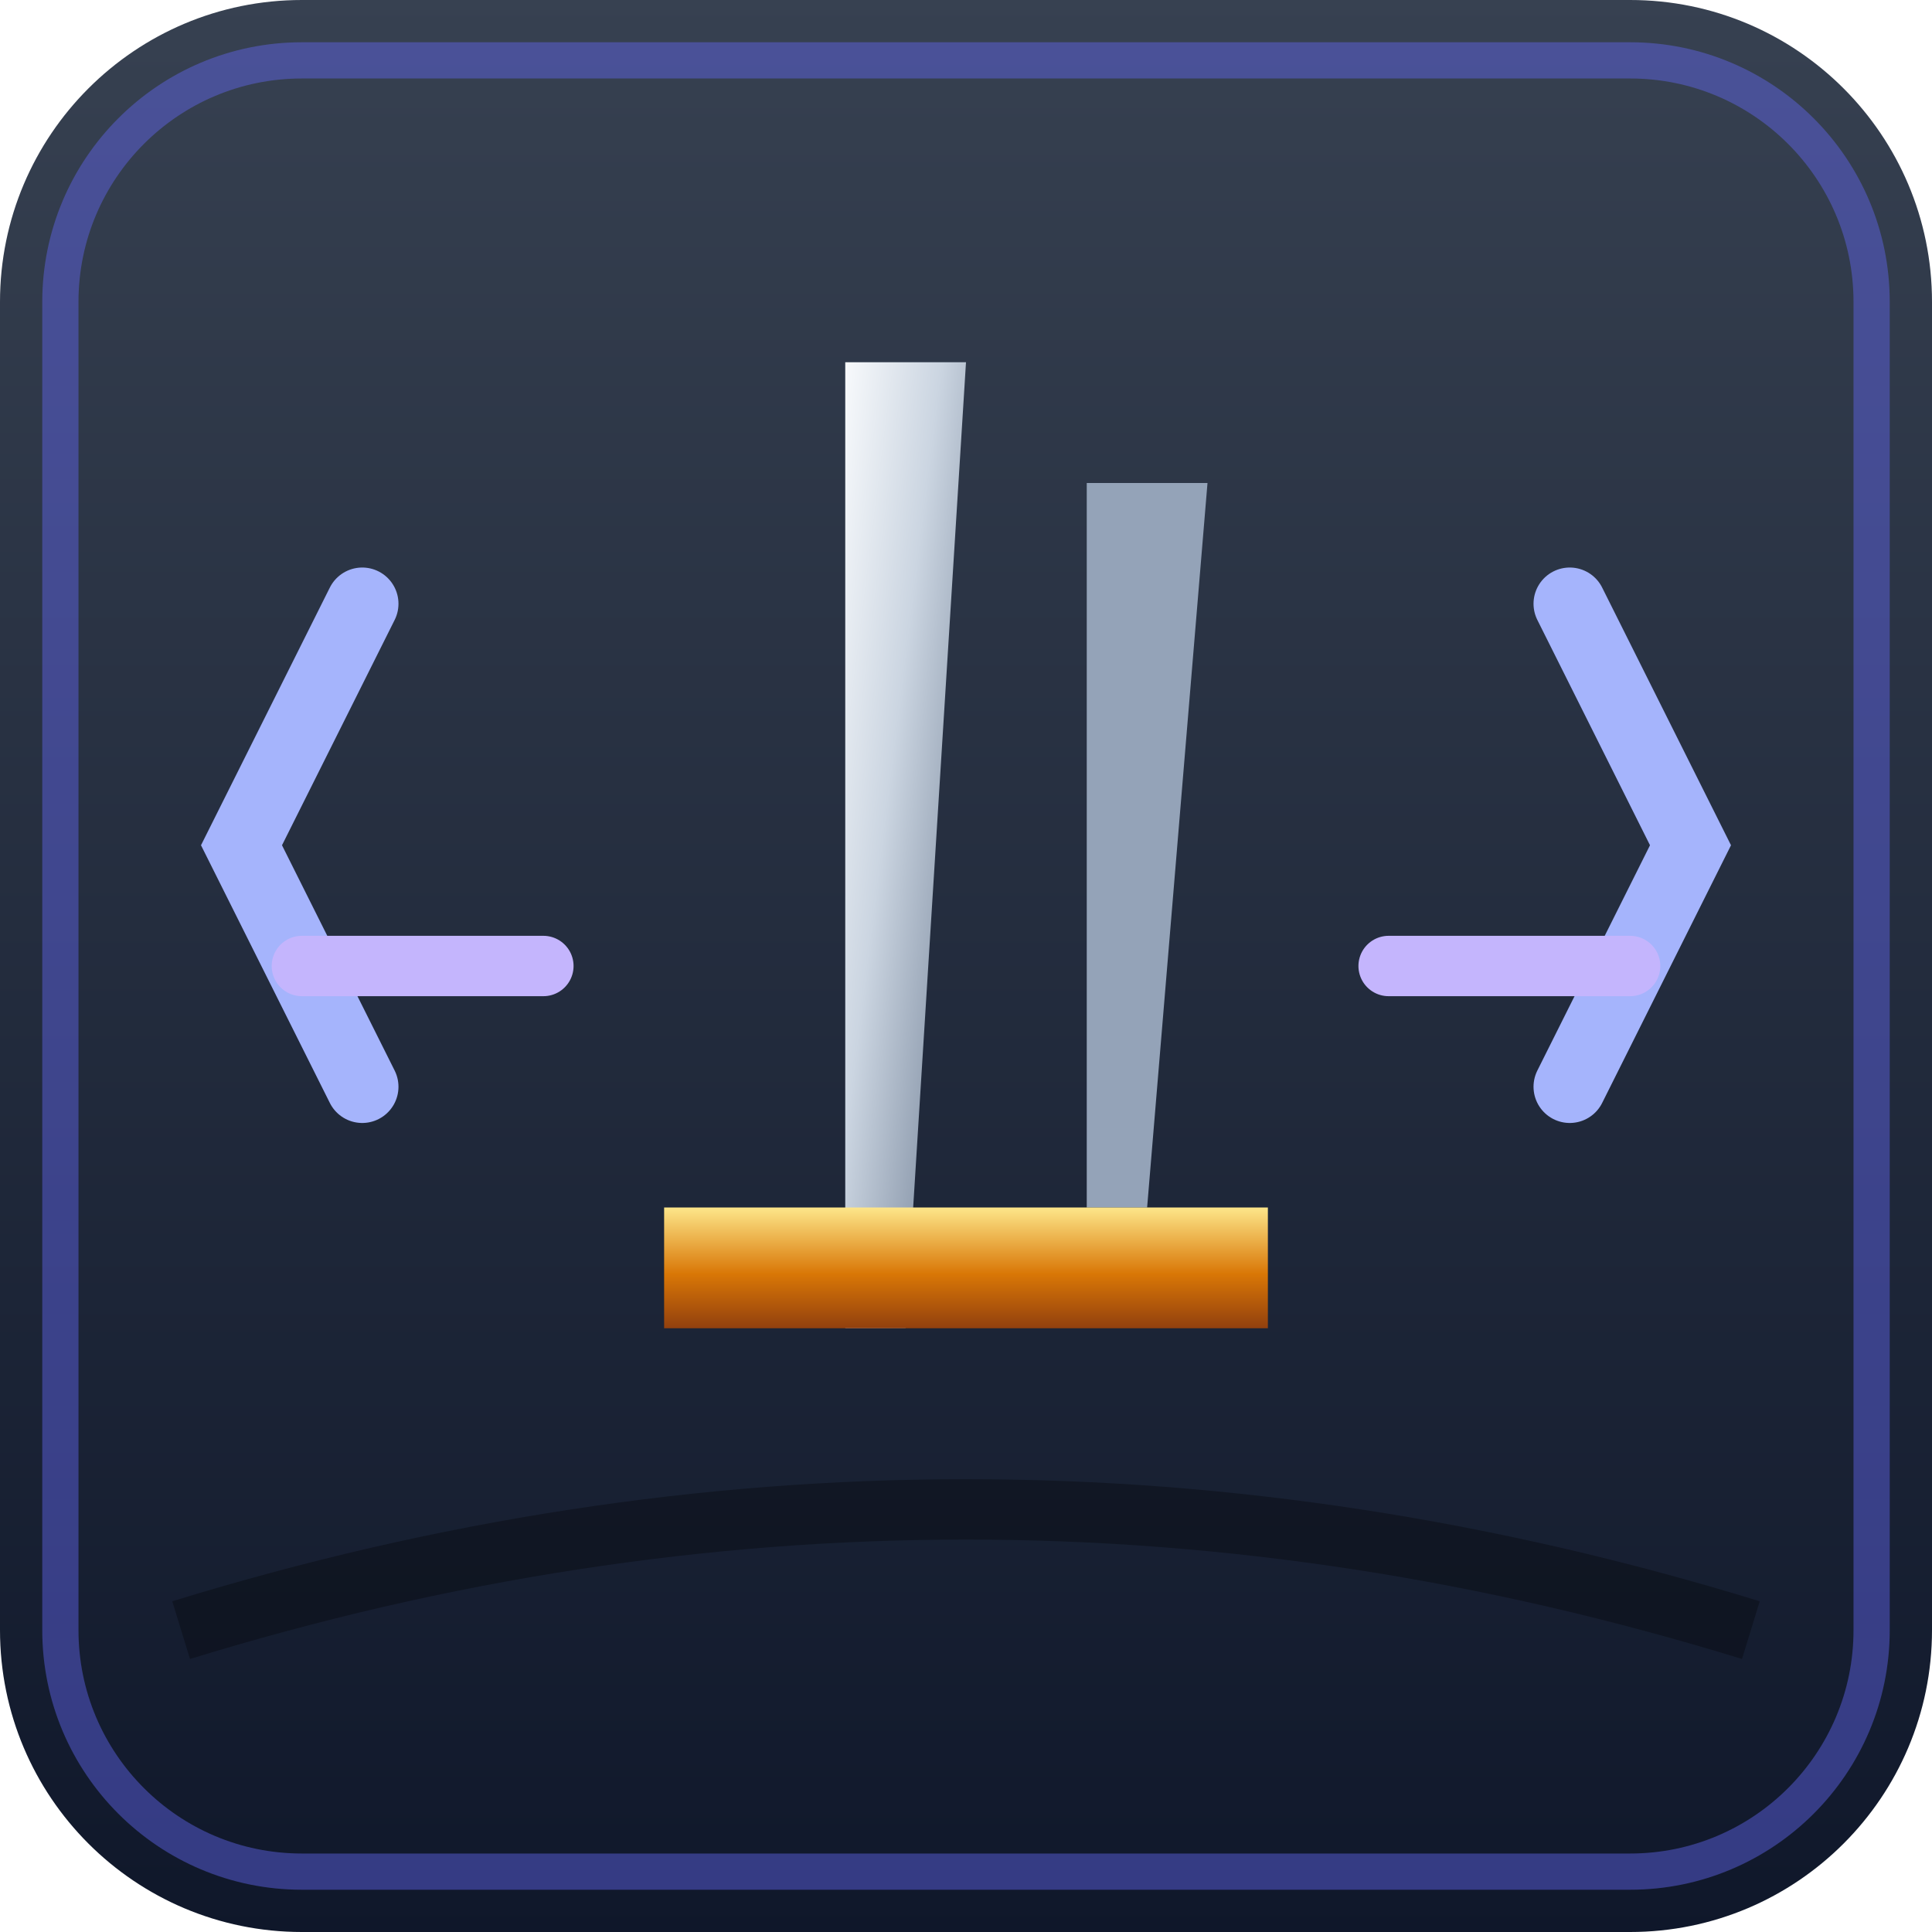
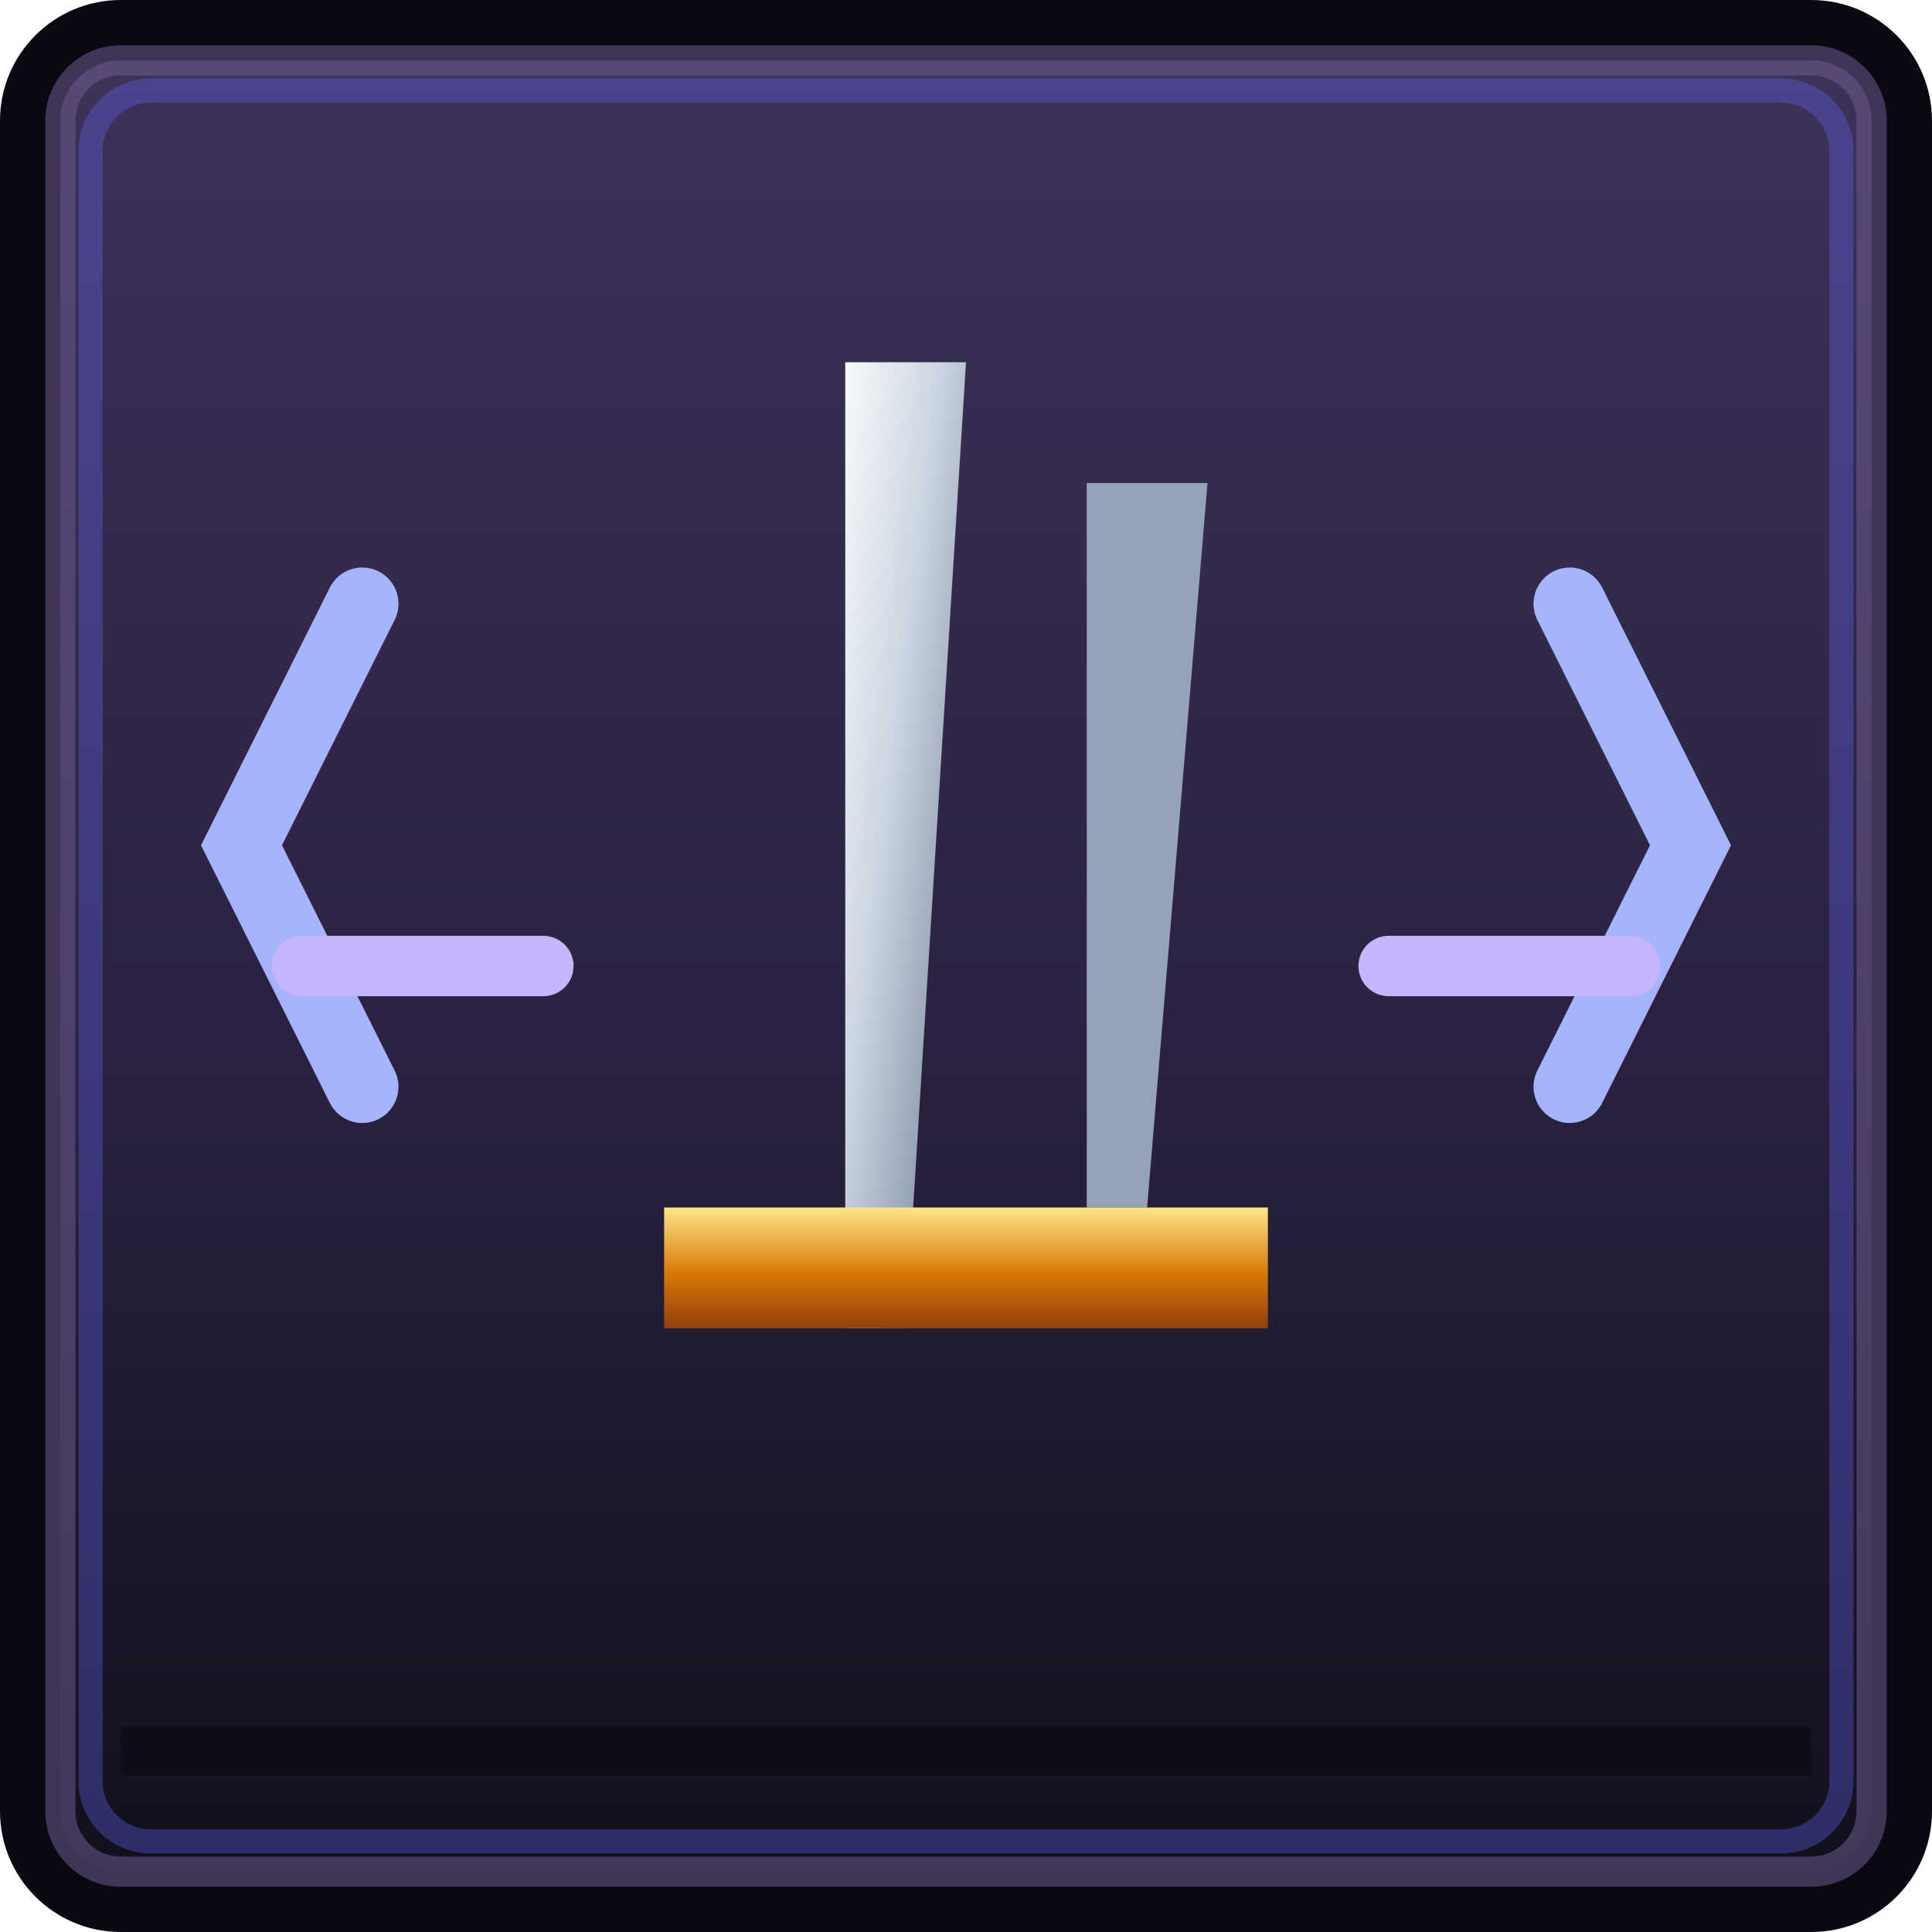
<svg xmlns="http://www.w3.org/2000/svg" viewBox="0 0 32 32" fill="none">
  <defs>
    <linearGradient id="twohandquicken-bg" x1="0" y1="0" x2="0" y2="1">
-       <stop offset="0%" stop-color="#374151" />
-       <stop offset="100%" stop-color="#0f172a" />
+       <stop offset="0%" stop-color="#3d3258" />
+       <stop offset="55%" stop-color="#2a2240" />
+       <stop offset="100%" stop-color="#12101c" />
    </linearGradient>
    <linearGradient id="twohandquicken-steel" x1="0" y1="0" x2="1" y2="1">
      <stop offset="0%" stop-color="#f8fafc" />
      <stop offset="40%" stop-color="#cbd5e1" />
      <stop offset="100%" stop-color="#64748b" />
    </linearGradient>
    <linearGradient id="twohandquicken-gold" x1="0" y1="0" x2="0" y2="1">
      <stop offset="0%" stop-color="#fde68a" />
      <stop offset="55%" stop-color="#d97706" />
      <stop offset="100%" stop-color="#92400e" />
    </linearGradient>
    <linearGradient id="twohandquicken-fire" x1="0" y1="1" x2="0" y2="0">
      <stop offset="0%" stop-color="#dc2626" />
      <stop offset="50%" stop-color="#f97316" />
      <stop offset="100%" stop-color="#fde047" />
    </linearGradient>
    <linearGradient id="twohandquicken-holy" x1="0" y1="0" x2="0" y2="1">
      <stop offset="0%" stop-color="#fff" />
      <stop offset="45%" stop-color="#fef08a" />
      <stop offset="100%" stop-color="#ca8a04" />
    </linearGradient>
    <linearGradient id="twohandquicken-wood" x1="0" y1="0" x2="1" y2="1">
      <stop offset="0%" stop-color="#a16207" />
      <stop offset="100%" stop-color="#451a03" />
    </linearGradient>
    <radialGradient id="twohandquicken-gem" cx="35%" cy="30%" r="70%">
      <stop offset="0%" stop-color="#e0e7ff" />
      <stop offset="50%" stop-color="#6366f1" />
      <stop offset="100%" stop-color="#312e81" />
    </radialGradient>
    <filter id="twohandquicken-glow" x="-30%" y="-30%" width="160%" height="160%">
      <feGaussianBlur stdDeviation="0.8" result="b" />
      <feMerge>
        <feMergeNode in="b" />
        <feMergeNode in="SourceGraphic" />
      </feMerge>
    </filter>
  </defs>
-   <rect width="32" height="32" rx="5" fill="url(#twohandquicken-bg)" />
-   <rect x="1" y="1" width="30" height="30" rx="4" fill="none" stroke="#6366f1" stroke-opacity="0.45" stroke-width="0.6" />
-   <path d="M3 27 Q16 23 29 27" stroke="#000" stroke-opacity="0.3" stroke-width="1" fill="none" />
+   <rect width="32" height="32" rx="2" fill="#0a0812" />
+   <rect x="1" y="1" width="30" height="30" rx="1" fill="url(#twohandquicken-bg)" />
+   <rect x="1" y="1" width="30" height="30" rx="1" fill="none" stroke="#6b5a8f" stroke-opacity="0.55" stroke-width="0.5" />
+   <rect x="1.5" y="1.5" width="29" height="29" rx="1" fill="none" stroke="#6366f1" stroke-opacity="0.35" stroke-width="0.4" />
+   <path d="M2 29 L30 29" stroke="#000" stroke-opacity="0.35" stroke-width="0.8" />
  <path d="M14 6 L16 6 L15 22 L14 22 Z" fill="url(#twohandquicken-steel)" />
  <path d="M18 8 L20 8 L19 20 L18 20 Z" fill="#94a3b8" />
  <rect x="11" y="20" width="10" height="2" fill="url(#twohandquicken-gold)" />
  <path d="M6 10 L4 14 L6 18" stroke="#a5b4fc" stroke-width="1.2" fill="none" stroke-linecap="round" />
  <path d="M26 10 L28 14 L26 18" stroke="#a5b4fc" stroke-width="1.2" fill="none" stroke-linecap="round" />
  <path d="M5 16 H9 M23 16 H27" stroke="#c4b5fd" stroke-width="1" stroke-linecap="round" />
</svg>
